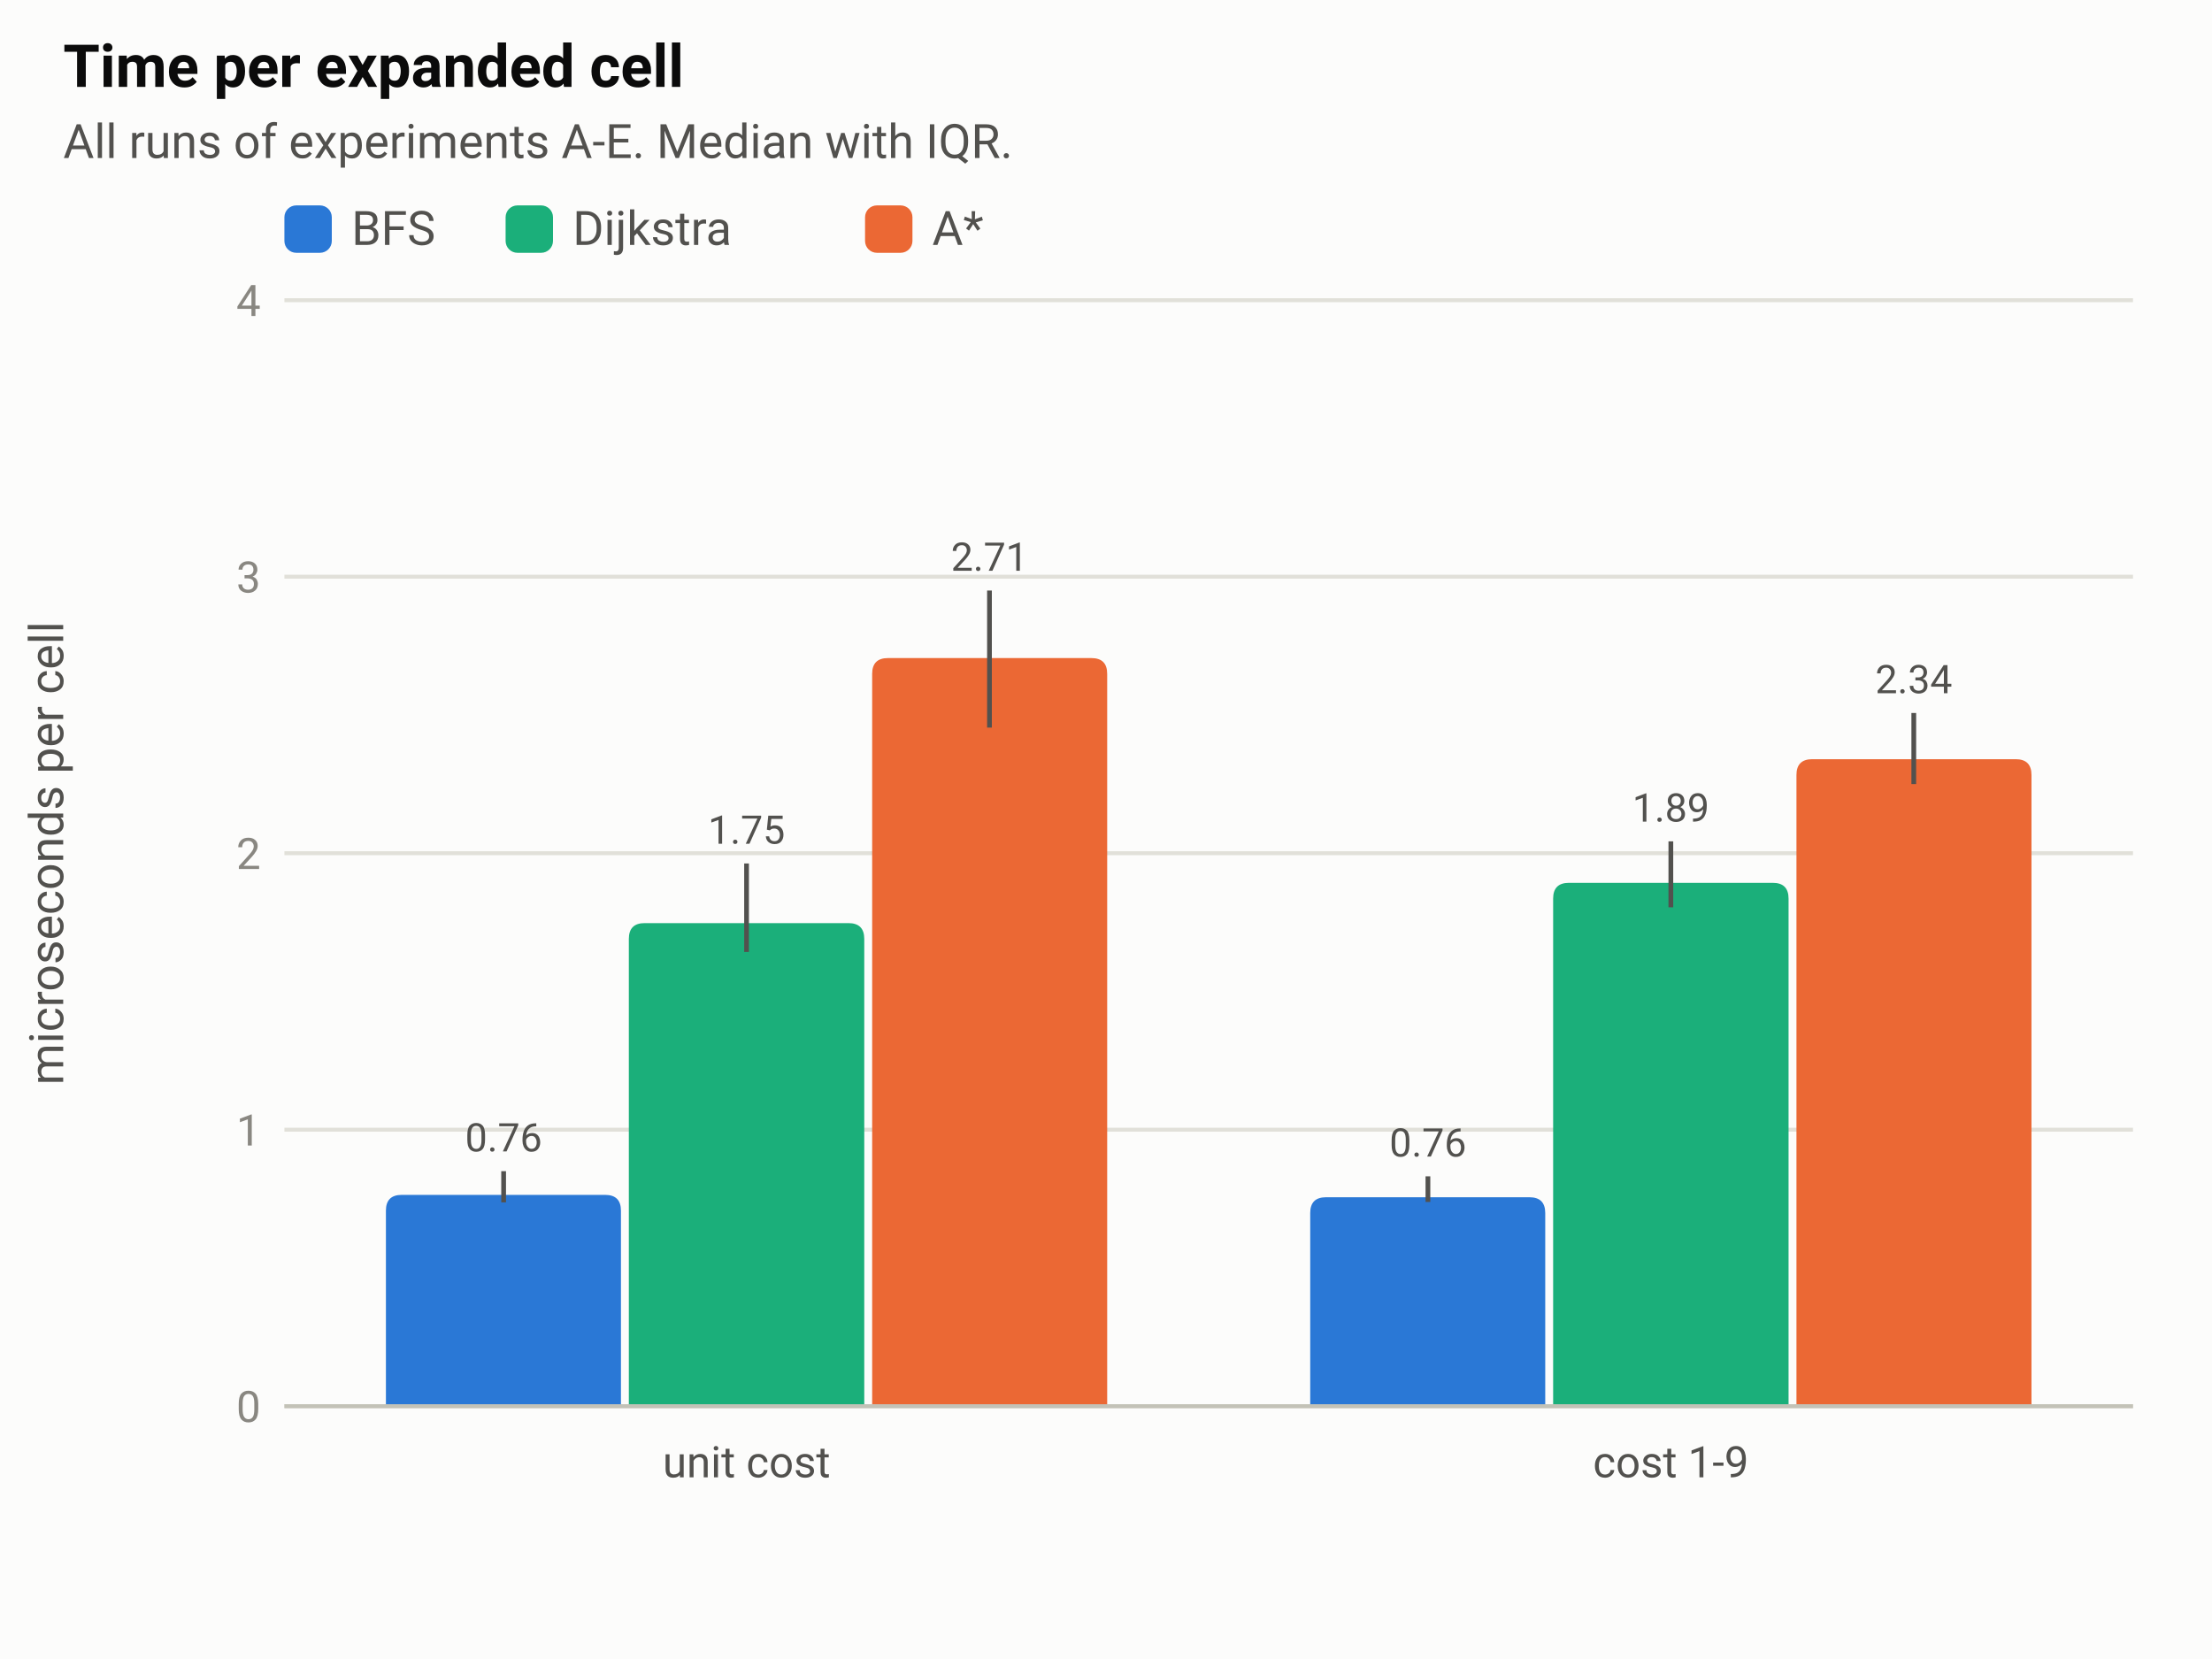
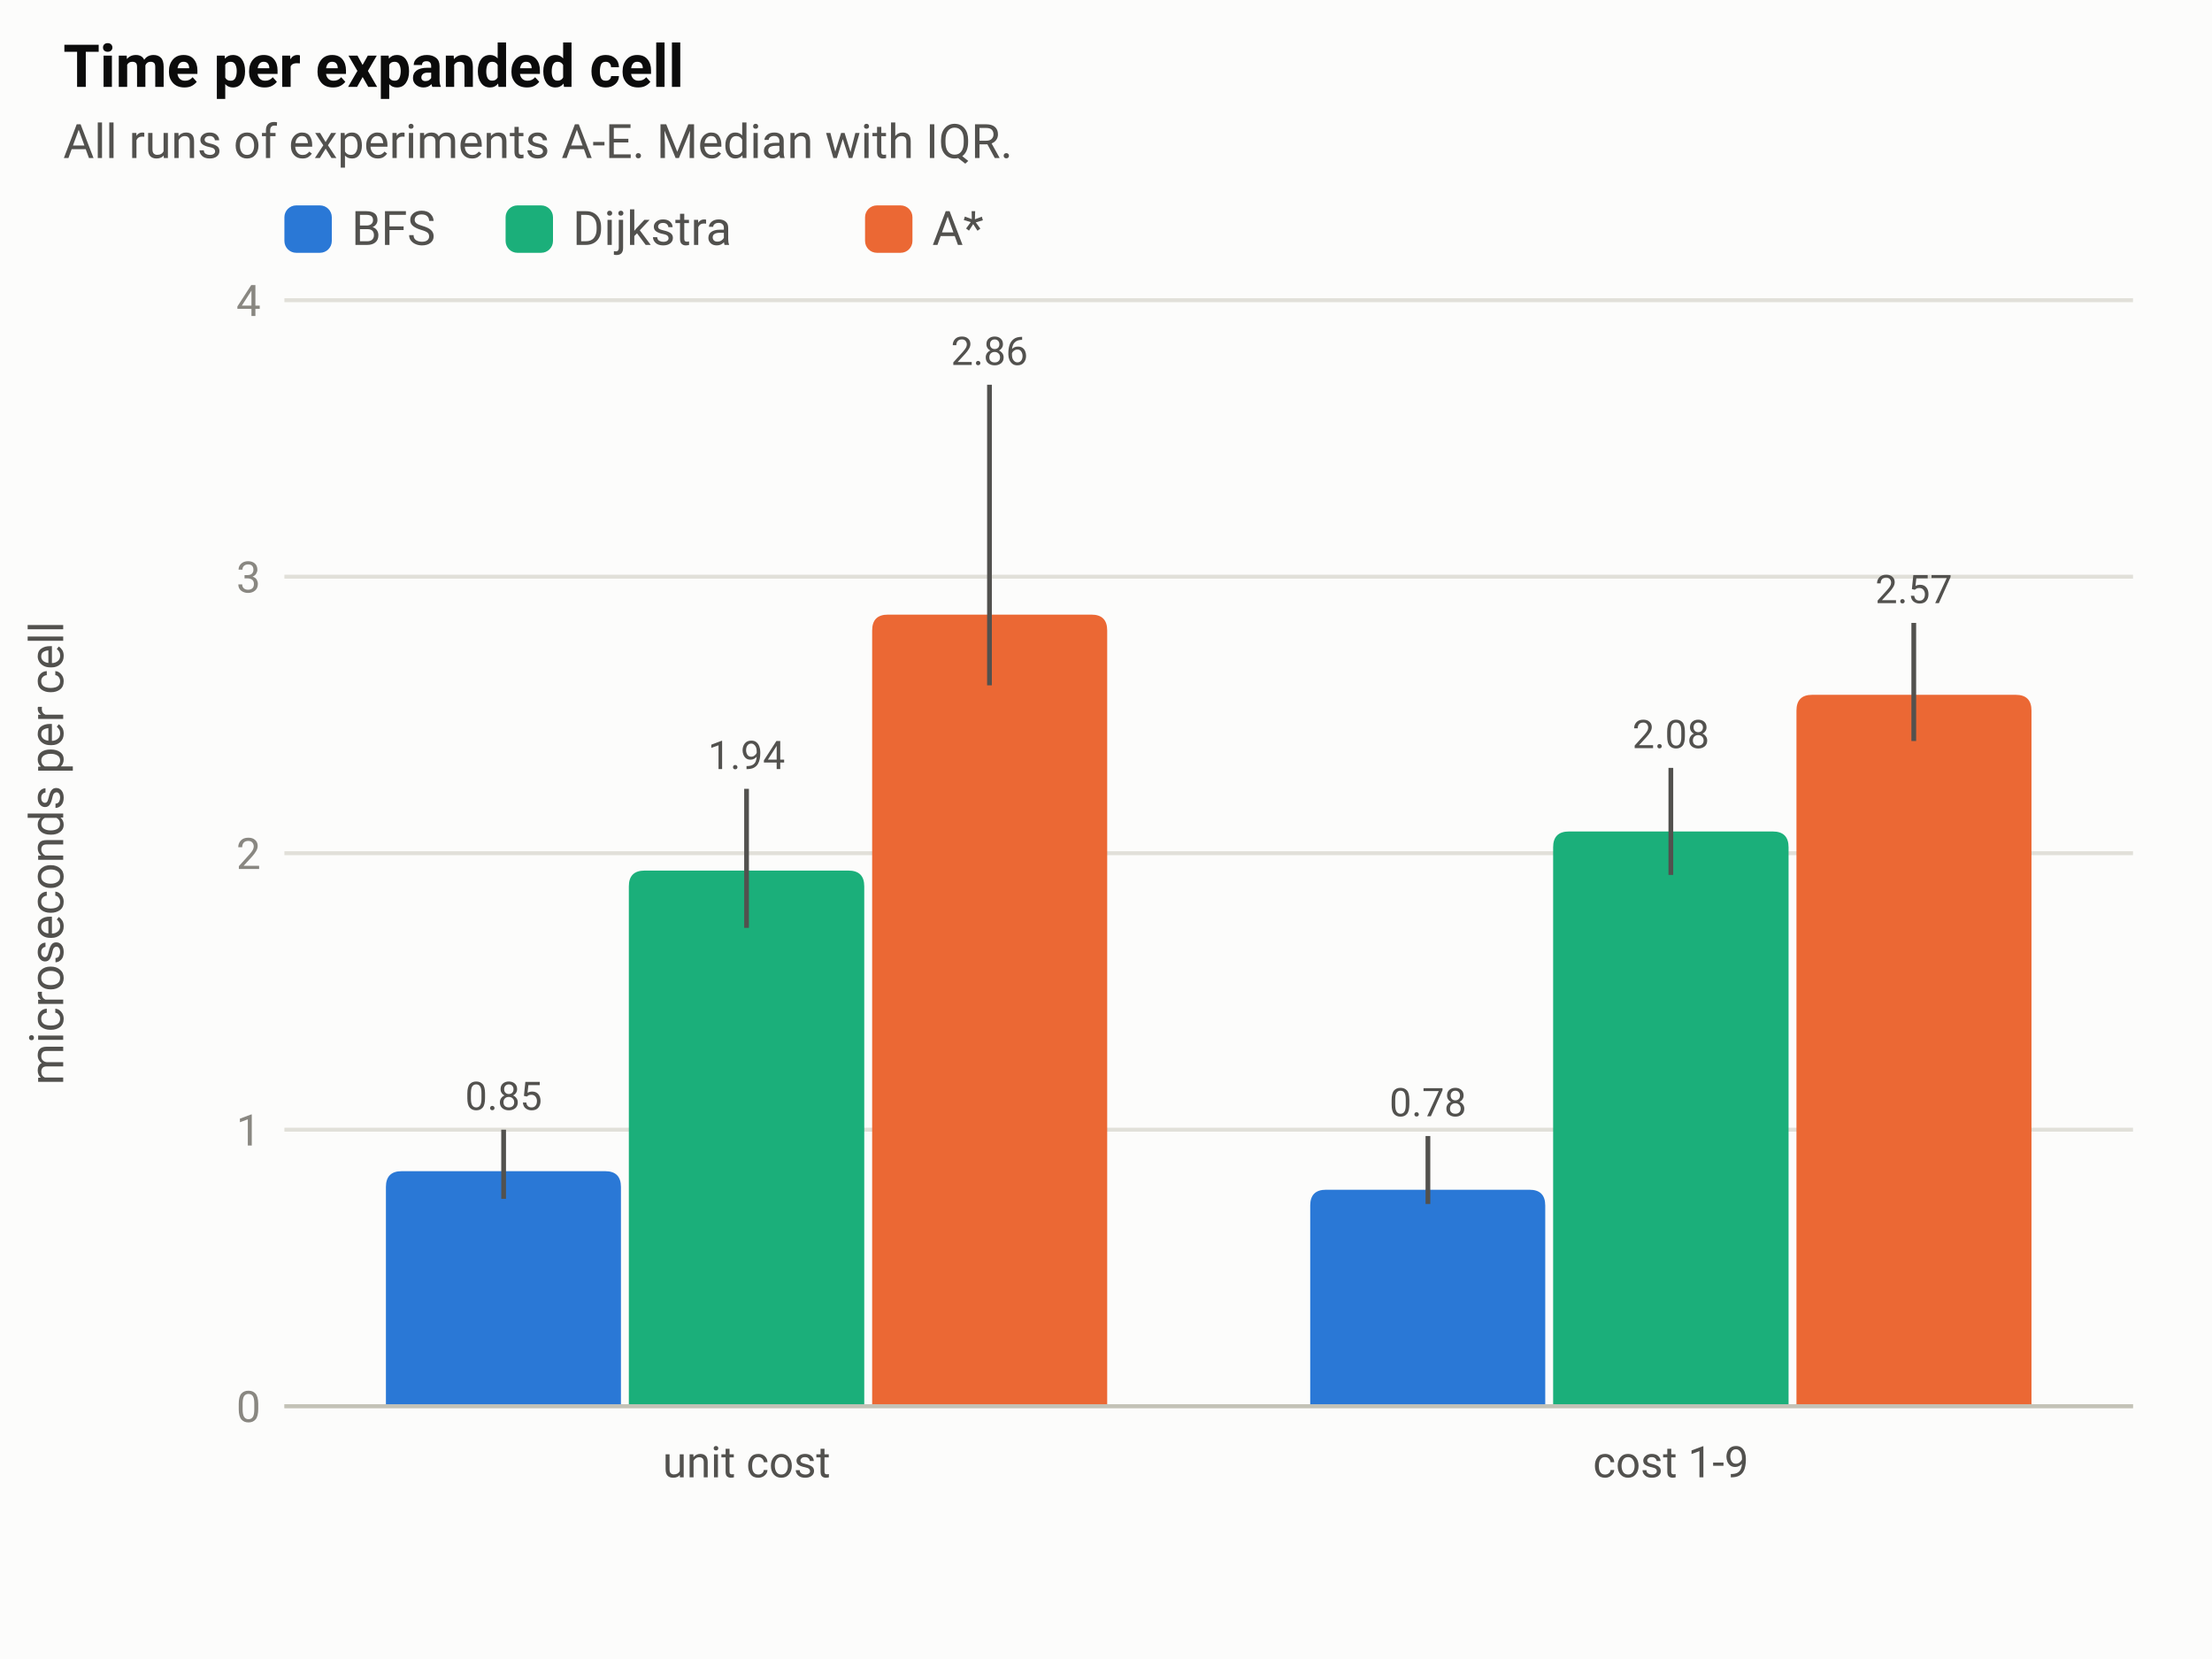
<svg xmlns="http://www.w3.org/2000/svg" width="560" height="420" viewBox="0 0 560 420" font-family="system-ui, -apple-system, 'Segoe UI', Roboto, Helvetica, Arial, sans-serif">
  <rect width="100%" height="100%" fill="#fcfcfb" />
  <text x="16.0" y="22.0" font-size="15" fill="#0b0b0b" text-anchor="start" font-weight="600">Time per expanded cell</text>
  <text x="16.0" y="40.0" font-size="12" fill="#52514e" text-anchor="start" font-weight="normal">All runs of experiments A-E. Median with IQR.</text>
  <line x1="72" y1="356.0" x2="540" y2="356.0" stroke="#e1e0d9" stroke-width="1" />
  <text x="66.0" y="360.0" font-size="11" fill="#898781" text-anchor="end" font-weight="normal">0</text>
  <line x1="72" y1="286.0" x2="540" y2="286.0" stroke="#e1e0d9" stroke-width="1" />
  <text x="66.0" y="290.0" font-size="11" fill="#898781" text-anchor="end" font-weight="normal">1</text>
  <line x1="72" y1="216.0" x2="540" y2="216.0" stroke="#e1e0d9" stroke-width="1" />
  <text x="66.0" y="220.0" font-size="11" fill="#898781" text-anchor="end" font-weight="normal">2</text>
  <line x1="72" y1="146.0" x2="540" y2="146.0" stroke="#e1e0d9" stroke-width="1" />
  <text x="66.0" y="150.0" font-size="11" fill="#898781" text-anchor="end" font-weight="normal">3</text>
  <line x1="72" y1="76.0" x2="540" y2="76.0" stroke="#e1e0d9" stroke-width="1" />
  <text x="66.0" y="80.0" font-size="11" fill="#898781" text-anchor="end" font-weight="normal">4</text>
  <text x="16.0" y="216.0" font-size="12" fill="#52514e" text-anchor="middle" font-weight="normal" transform="rotate(-90 16.0 216.0)">microseconds per cell</text>
-   <path d="M97.7,356.0 L97.7,306.5 Q97.7,302.5 101.7,302.5 L153.2,302.5 Q157.2,302.5 157.2,306.5 L157.2,356.0 Z" fill="#2a78d6" />
-   <line x1="127.5" y1="304.4" x2="127.5" y2="296.5" stroke="#52514e" stroke-width="1.2" />
-   <text x="127.5" y="291.5" font-size="10" fill="#52514e" text-anchor="middle" font-weight="normal">0.76</text>
-   <path d="M159.2,356.0 L159.2,237.7 Q159.2,233.7 163.2,233.7 L214.8,233.7 Q218.8,233.7 218.8,237.7 L218.8,356.0 Z" fill="#1baf7a" />
-   <line x1="189.0" y1="241.0" x2="189.0" y2="218.6" stroke="#52514e" stroke-width="1.2" />
-   <text x="189.0" y="213.6" font-size="10" fill="#52514e" text-anchor="middle" font-weight="normal">1.75</text>
-   <path d="M220.8,356.0 L220.8,170.6 Q220.8,166.6 224.8,166.6 L276.3,166.6 Q280.3,166.6 280.3,170.6 L280.3,356.0 Z" fill="#eb6834" />
-   <line x1="250.5" y1="184.2" x2="250.5" y2="149.5" stroke="#52514e" stroke-width="1.2" />
-   <text x="250.5" y="144.5" font-size="10" fill="#52514e" text-anchor="middle" font-weight="normal">2.71</text>
+   <path d="M97.7,356.0 L97.7,300.5 Q97.7,296.5 101.7,296.5 L153.2,296.5 Q157.2,296.5 157.2,300.5 L157.2,356.0 Z" fill="#2a78d6" />
+   <line x1="127.5" y1="303.5" x2="127.5" y2="286.0" stroke="#52514e" stroke-width="1.2" />
+   <text x="127.5" y="281.0" font-size="10" fill="#52514e" text-anchor="middle" font-weight="normal">0.85</text>
+   <path d="M159.2,356.0 L159.2,224.4 Q159.2,220.4 163.2,220.4 L214.8,220.4 Q218.8,220.4 218.8,224.4 L218.8,356.0 Z" fill="#1baf7a" />
+   <line x1="189.0" y1="234.9" x2="189.0" y2="199.7" stroke="#52514e" stroke-width="1.2" />
+   <text x="189.0" y="194.7" font-size="10" fill="#52514e" text-anchor="middle" font-weight="normal">1.94</text>
+   <path d="M220.8,356.0 L220.8,159.6 Q220.8,155.6 224.8,155.6 L276.3,155.6 Q280.3,155.6 280.3,159.6 L280.3,356.0 Z" fill="#eb6834" />
+   <line x1="250.5" y1="173.5" x2="250.5" y2="97.4" stroke="#52514e" stroke-width="1.2" />
+   <text x="250.5" y="92.4" font-size="10" fill="#52514e" text-anchor="middle" font-weight="normal">2.86</text>
  <text x="189.0" y="374.0" font-size="11" fill="#52514e" text-anchor="middle" font-weight="normal">unit cost</text>
-   <path d="M331.7,356.0 L331.7,307.1 Q331.7,303.1 335.7,303.1 L387.2,303.1 Q391.2,303.1 391.2,307.1 L391.2,356.0 Z" fill="#2a78d6" />
-   <line x1="361.5" y1="304.3" x2="361.5" y2="297.8" stroke="#52514e" stroke-width="1.2" />
-   <text x="361.5" y="292.8" font-size="10" fill="#52514e" text-anchor="middle" font-weight="normal">0.76</text>
-   <path d="M393.2,356.0 L393.2,227.5 Q393.2,223.5 397.2,223.5 L448.8,223.5 Q452.8,223.5 452.8,227.5 L452.8,356.0 Z" fill="#1baf7a" />
-   <line x1="423.0" y1="229.7" x2="423.0" y2="213.0" stroke="#52514e" stroke-width="1.2" />
-   <text x="423.0" y="208.0" font-size="10" fill="#52514e" text-anchor="middle" font-weight="normal">1.89</text>
-   <path d="M454.8,356.0 L454.8,196.2 Q454.8,192.2 458.8,192.2 L510.3,192.2 Q514.3,192.2 514.3,196.2 L514.3,356.0 Z" fill="#eb6834" />
-   <line x1="484.5" y1="198.5" x2="484.5" y2="180.5" stroke="#52514e" stroke-width="1.2" />
-   <text x="484.5" y="175.5" font-size="10" fill="#52514e" text-anchor="middle" font-weight="normal">2.34</text>
+   <path d="M331.7,356.0 L331.7,305.2 Q331.7,301.2 335.7,301.2 L387.2,301.2 Q391.2,301.2 391.2,305.2 L391.2,356.0 Z" fill="#2a78d6" />
+   <line x1="361.5" y1="304.8" x2="361.5" y2="287.6" stroke="#52514e" stroke-width="1.2" />
+   <text x="361.5" y="282.6" font-size="10" fill="#52514e" text-anchor="middle" font-weight="normal">0.78</text>
+   <path d="M393.2,356.0 L393.2,214.5 Q393.2,210.5 397.2,210.5 L448.8,210.5 Q452.8,210.5 452.8,214.5 L452.8,356.0 Z" fill="#1baf7a" />
+   <line x1="423.0" y1="221.5" x2="423.0" y2="194.4" stroke="#52514e" stroke-width="1.2" />
+   <text x="423.0" y="189.4" font-size="10" fill="#52514e" text-anchor="middle" font-weight="normal">2.08</text>
+   <path d="M454.8,356.0 L454.8,179.9 Q454.8,175.9 458.8,175.9 L510.3,175.9 Q514.3,175.9 514.3,179.9 L514.3,356.0 Z" fill="#eb6834" />
+   <line x1="484.5" y1="187.6" x2="484.5" y2="157.7" stroke="#52514e" stroke-width="1.2" />
+   <text x="484.5" y="152.7" font-size="10" fill="#52514e" text-anchor="middle" font-weight="normal">2.57</text>
  <text x="423.0" y="374.0" font-size="11" fill="#52514e" text-anchor="middle" font-weight="normal">cost 1-9</text>
  <line x1="72" y1="356" x2="540" y2="356" stroke="#c3c2b7" stroke-width="1" />
  <rect x="72" y="52" width="12" height="12" rx="3" fill="#2a78d6" />
  <text x="89.0" y="62.0" font-size="12" fill="#52514e" text-anchor="start" font-weight="normal">BFS</text>
  <rect x="128" y="52" width="12" height="12" rx="3" fill="#1baf7a" />
  <text x="145.0" y="62.0" font-size="12" fill="#52514e" text-anchor="start" font-weight="normal">Dijkstra</text>
  <rect x="219" y="52" width="12" height="12" rx="3" fill="#eb6834" />
  <text x="236.0" y="62.0" font-size="12" fill="#52514e" text-anchor="start" font-weight="normal">A*</text>
</svg>
